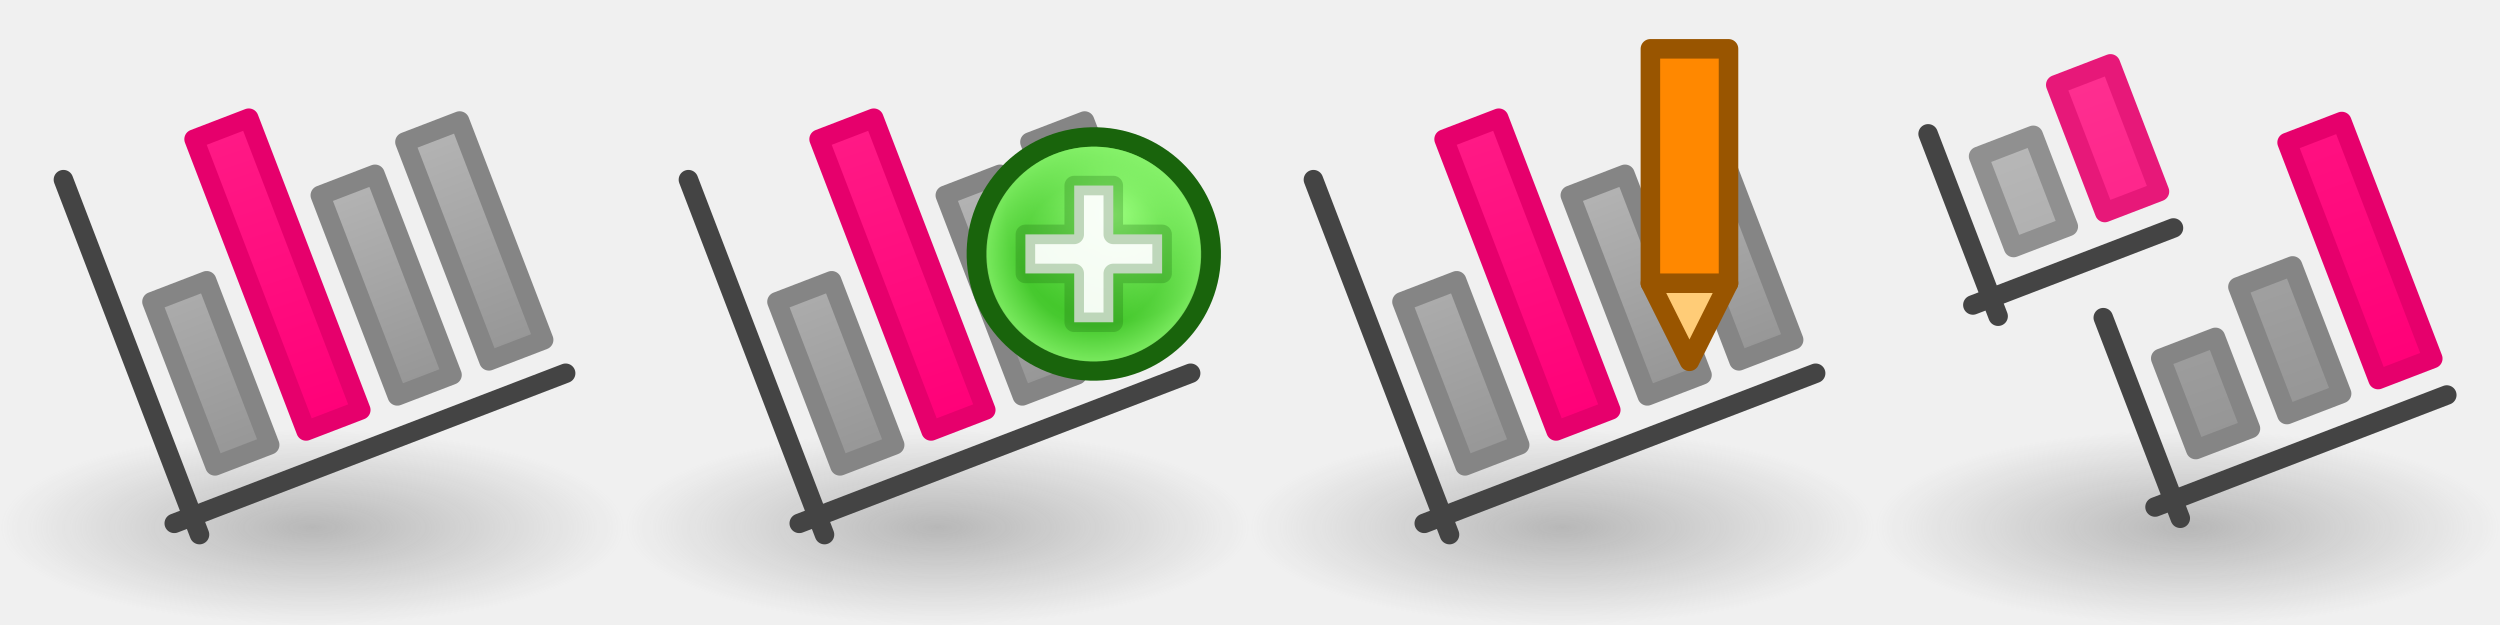
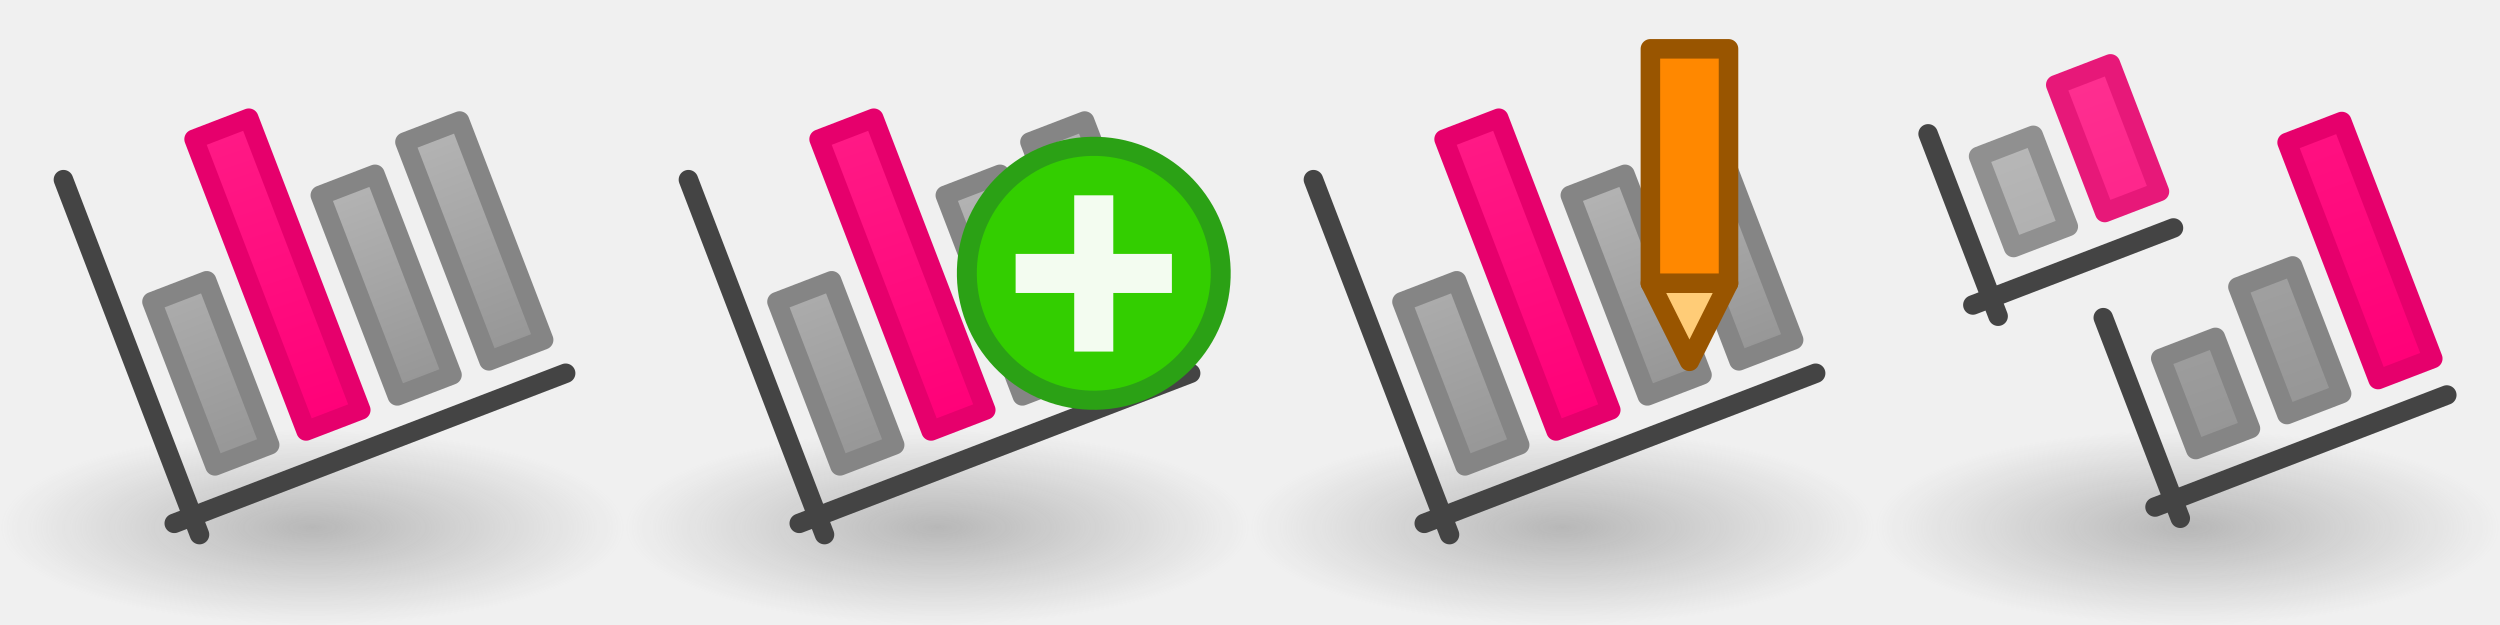
<svg xmlns="http://www.w3.org/2000/svg" xmlns:xlink="http://www.w3.org/1999/xlink" version="1.1" width="128" height="32" id="svg14106">
  <defs id="defs14108">
    <linearGradient id="linearGradient4862">
      <stop id="stop4864" style="stop-color:#969696;stop-opacity:1" offset="0" />
      <stop id="stop4866" style="stop-color:#b4b4b4;stop-opacity:1" offset="1" />
    </linearGradient>
    <linearGradient id="linearGradient4714">
      <stop id="stop4716" style="stop-color:#ff0078;stop-opacity:1" offset="0" />
      <stop id="stop4718" style="stop-color:#ff1985;stop-opacity:1" offset="1" />
    </linearGradient>
    <linearGradient id="linearGradient3592-9">
      <stop id="stop3594-6" style="stop-color:#777777;stop-opacity:0.467" offset="0" />
      <stop id="stop3596-3" style="stop-color:#777777;stop-opacity:0" offset="1" />
-     </linearGradient>
-     <radialGradient cx="2873.21" cy="11.074" r="6.25" fx="2873.21" fy="11.074" id="radialGradient4629" xlink:href="#linearGradient5195-0" gradientUnits="userSpaceOnUse" gradientTransform="matrix(0.8447221,-1.3923892e-6,1.3343892e-6,0.8814524,446.1461,1.239711)" />
-     <linearGradient id="linearGradient5195-0">
-       <stop id="stop5197-6" style="stop-color:#9bff7e;stop-opacity:1" offset="0" />
-       <stop id="stop5199-2-2" style="stop-color:#2fba18;stop-opacity:1" offset="1" />
-     </linearGradient>
-     <radialGradient cx="2889" cy="5.5" r="5.5" fx="2889" fy="5.5" id="radialGradient4631" xlink:href="#linearGradient4073" gradientUnits="userSpaceOnUse" />
-     <linearGradient id="linearGradient4073">
-       <stop id="stop4075" style="stop-color:#9bff7e;stop-opacity:0" offset="0" />
-       <stop id="stop4081" style="stop-color:#9bff7e;stop-opacity:0.224" offset="0.676" />
-       <stop id="stop4077" style="stop-color:#9bff7e;stop-opacity:0.677" offset="1" />
    </linearGradient>
    <radialGradient cx="16" cy="27" r="16" fx="16" fy="27" id="radialGradient3968" xlink:href="#linearGradient3592-9" gradientUnits="userSpaceOnUse" gradientTransform="matrix(1,0,0,0.3125,-2.0003e-4,1038.925)" />
    <linearGradient x1="0.575" y1="1072.451" x2="0.604" y2="1060.223" id="linearGradient4992" xlink:href="#linearGradient4862" gradientUnits="userSpaceOnUse" />
    <linearGradient x1="10.462" y1="1072.302" x2="10.565" y2="1061.266" id="linearGradient5500" xlink:href="#linearGradient4862" gradientUnits="userSpaceOnUse" />
    <linearGradient x1="19.188" y1="1072.771" x2="19.896" y2="1056.976" id="linearGradient6276" xlink:href="#linearGradient4714" gradientUnits="userSpaceOnUse" gradientTransform="translate(-10.00425,-0.00187275)" />
    <linearGradient x1="5.476" y1="1072.376" x2="5.546" y2="1060.29" id="linearGradient6280" xlink:href="#linearGradient4862" gradientUnits="userSpaceOnUse" gradientTransform="translate(10.02273,0.00921584)" />
    <linearGradient x1="109.87" y1="1083.694" x2="109.922" y2="1063.438" id="linearGradient6288" xlink:href="#linearGradient4862" gradientUnits="userSpaceOnUse" />
    <linearGradient x1="109.331" y1="1083.353" x2="109.922" y2="1063.438" id="linearGradient6290" xlink:href="#linearGradient4714" gradientUnits="userSpaceOnUse" />
    <linearGradient x1="109.331" y1="1083.353" x2="109.922" y2="1063.438" id="linearGradient6292" xlink:href="#linearGradient4862" gradientUnits="userSpaceOnUse" />
    <linearGradient x1="109.331" y1="1083.353" x2="109.922" y2="1063.438" id="linearGradient6294" xlink:href="#linearGradient4862" gradientUnits="userSpaceOnUse" />
    <linearGradient x1="109.331" y1="1083.353" x2="109.922" y2="1063.438" id="linearGradient6302" xlink:href="#linearGradient4714" gradientUnits="userSpaceOnUse" />
  </defs>
  <g transform="translate(0,-1020.362)" id="layer1">
    <use transform="translate(64,0)" id="use3936" x="0" y="0" width="224" height="32" xlink:href="#g3930" />
    <use transform="translate(32,0)" id="use3934" x="0" y="0" width="224" height="32" xlink:href="#g3930" />
-     <g transform="translate(-2827.5,19.49995)" id="g5344">
-       <path d="m 2877.999,12.878 a 5.75,6 0 1 1 -5e-4,-0.023" transform="matrix(1.041751,0,0,0.9983485,-108.6679,1000.884)" id="path5322" style="fill:url(#radialGradient4629);fill-opacity:1;stroke:#19640c;stroke-width:1;stroke-linecap:round;stroke-linejoin:round;stroke-miterlimit:4;stroke-opacity:1;stroke-dasharray:none" />
-       <path d="m 2894.499,5.389 a 5.5,5.5 0 1 1 -5e-4,-0.021" transform="translate(-5.5,1008.362)" id="path5334" style="fill:url(#radialGradient4631);fill-opacity:1;stroke:none" />
-       <path d="m 2880,1014.862 0,-2 2.5,0 0,-2.5 2,0 0,2.5 2.5,0 0,2 -2.5,0 0,2.5 -2,0 0,-2.5 z" id="path5290" style="fill:#ffffff;fill-opacity:0.941;stroke:#19640c;stroke-width:1px;stroke-linecap:round;stroke-linejoin:round;stroke-opacity:0.251" />
-     </g>
    <g transform="translate(-68,0)" id="g6242">
      <path d="m 152.5,1034.862 2,4 2,-4 z" id="path3966-4-44" style="fill:#ffcc77;fill-opacity:1;stroke:#995500;stroke-width:1px;stroke-linecap:butt;stroke-linejoin:round;stroke-opacity:1" />
      <path d="m 152.5,1022.862 4,0 0,12 -4,0 z" id="path3158-9-6-5" style="fill:#ff8800;fill-opacity:1;stroke:#995500;stroke-width:1px;stroke-linecap:round;stroke-linejoin:round;stroke-opacity:1" />
    </g>
    <g id="g3930">
      <rect width="32" height="10" x="0" y="1042.362" id="use5170" style="fill:url(#radialGradient3968);fill-opacity:1;fill-rule:evenodd;stroke:none" />
      <g transform="matrix(0.9335804,-0.3583679,0.3583679,0.9335804,-372.3603,42.72053)" id="use3926">
        <path d="m 14.023,1072.368 0,-12 3,0 0,12 z" id="path3956" style="fill:url(#linearGradient6280);fill-opacity:1;stroke:#858585;stroke-width:1px;stroke-linecap:round;stroke-linejoin:round;stroke-opacity:1" />
        <path d="m 9,1072.362 0,-11 3,0 0,11 z" id="path3958" style="fill:url(#linearGradient5500);fill-opacity:1;stroke:#858585;stroke-width:1px;stroke-linecap:round;stroke-linejoin:round;stroke-opacity:1" />
        <path d="m 3.996,1072.364 0,-16 3,0 0,16 z" id="path3960" style="fill:url(#linearGradient6276);fill-opacity:1;stroke:#e6006c;stroke-width:1px;stroke-linecap:round;stroke-linejoin:round;stroke-opacity:1" />
        <path d="m -1,1072.362 0,-9 3,0 0,9 z" id="path3962" style="fill:url(#linearGradient4992);fill-opacity:1;stroke:#858585;stroke-width:1px;stroke-linecap:round;stroke-linejoin:round;stroke-opacity:1" />
        <path d="m -4,54 21.461,0.007" transform="translate(0,1020.362)" id="path3964" style="fill:none;stroke:#444444;stroke-width:1px;stroke-linecap:round;stroke-linejoin:bevel;stroke-opacity:1" />
        <path d="M -3,55 -2.992,35.539" transform="translate(0,1020.362)" id="path3966" style="fill:none;stroke:#444444;stroke-width:1px;stroke-linecap:round;stroke-linejoin:round;stroke-opacity:1" />
      </g>
    </g>
    <use transform="translate(96,0)" id="use3928" x="0" y="0" width="224" height="32" xlink:href="#use5170" />
    <g transform="matrix(0.9335804,-0.3583679,0.3583679,0.9335804,-381.9606,72.18135)" id="use3996">
      <rect width="3" height="7" x="118.5" y="1076.862" id="rect4019" style="fill:url(#linearGradient6294);fill-opacity:1;stroke:#858585;stroke-width:1;stroke-linecap:round;stroke-linejoin:round;stroke-miterlimit:4;stroke-opacity:1;stroke-dasharray:none" />
      <path d="m 106.5,1063.862 0,10 m -1,-1 11,0" id="path4021" style="fill:none;stroke:#444444;stroke-width:1px;stroke-linecap:round;stroke-linejoin:round;stroke-opacity:1" />
      <rect width="3" height="5" x="108.5" y="1065.862" id="rect4023" style="opacity:0.9;fill:url(#linearGradient6288);fill-opacity:1;stroke:#858585;stroke-width:1;stroke-linecap:round;stroke-linejoin:round;stroke-miterlimit:4;stroke-opacity:1;stroke-dasharray:none" />
      <rect width="3" height="7" x="113.5" y="1063.862" id="rect4025" style="opacity:0.9;fill:url(#linearGradient6290);fill-opacity:1;stroke:#e6006c;stroke-width:1;stroke-linecap:round;stroke-linejoin:round;stroke-miterlimit:4;stroke-opacity:1;stroke-dasharray:none" />
      <rect width="3" height="5" x="113.5" y="1078.862" id="rect4027" style="fill:url(#linearGradient6292);fill-opacity:1;stroke:#858585;stroke-width:1;stroke-linecap:round;stroke-linejoin:round;stroke-miterlimit:4;stroke-opacity:1;stroke-dasharray:none" />
      <rect width="3" height="13" x="123.5" y="1070.862" id="rect4029" style="fill:url(#linearGradient6302);fill-opacity:1;stroke:#e6006c;stroke-width:1;stroke-linecap:round;stroke-linejoin:round;stroke-miterlimit:4;stroke-opacity:1;stroke-dasharray:none" />
      <path d="m 111.5,1075.862 0,11 m -1,-1 16,0" id="path4031" style="fill:none;stroke:#444444;stroke-width:1px;stroke-linecap:round;stroke-linejoin:round;stroke-opacity:1" />
    </g>
+     <g transform="translate(-19.99987,1.000113)" id="g6634">
+       <path d="m 2878.488,12.868 a 6.239,6.511 0 1 1 -5e-4,-0.025" transform="matrix(1.041751,0,0,0.9983485,-2916.168,1020.384)" id="path6624" style="fill:#33ce00;fill-opacity:1;stroke:#2ba115;stroke-width:0.981;stroke-linecap:round;stroke-linejoin:round;stroke-miterlimit:4;stroke-opacity:1;stroke-dasharray:none" />
+       <path d="m 72,1034.362 0,-2 3,0 0,-3 2,0 0,3 3,0 0,2 -3,0 0,3 -2,0 0,-3 z" id="path6628" style="fill:#ffffff;fill-opacity:0.941;stroke:none" />
+     </g>
  </g>
</svg>
